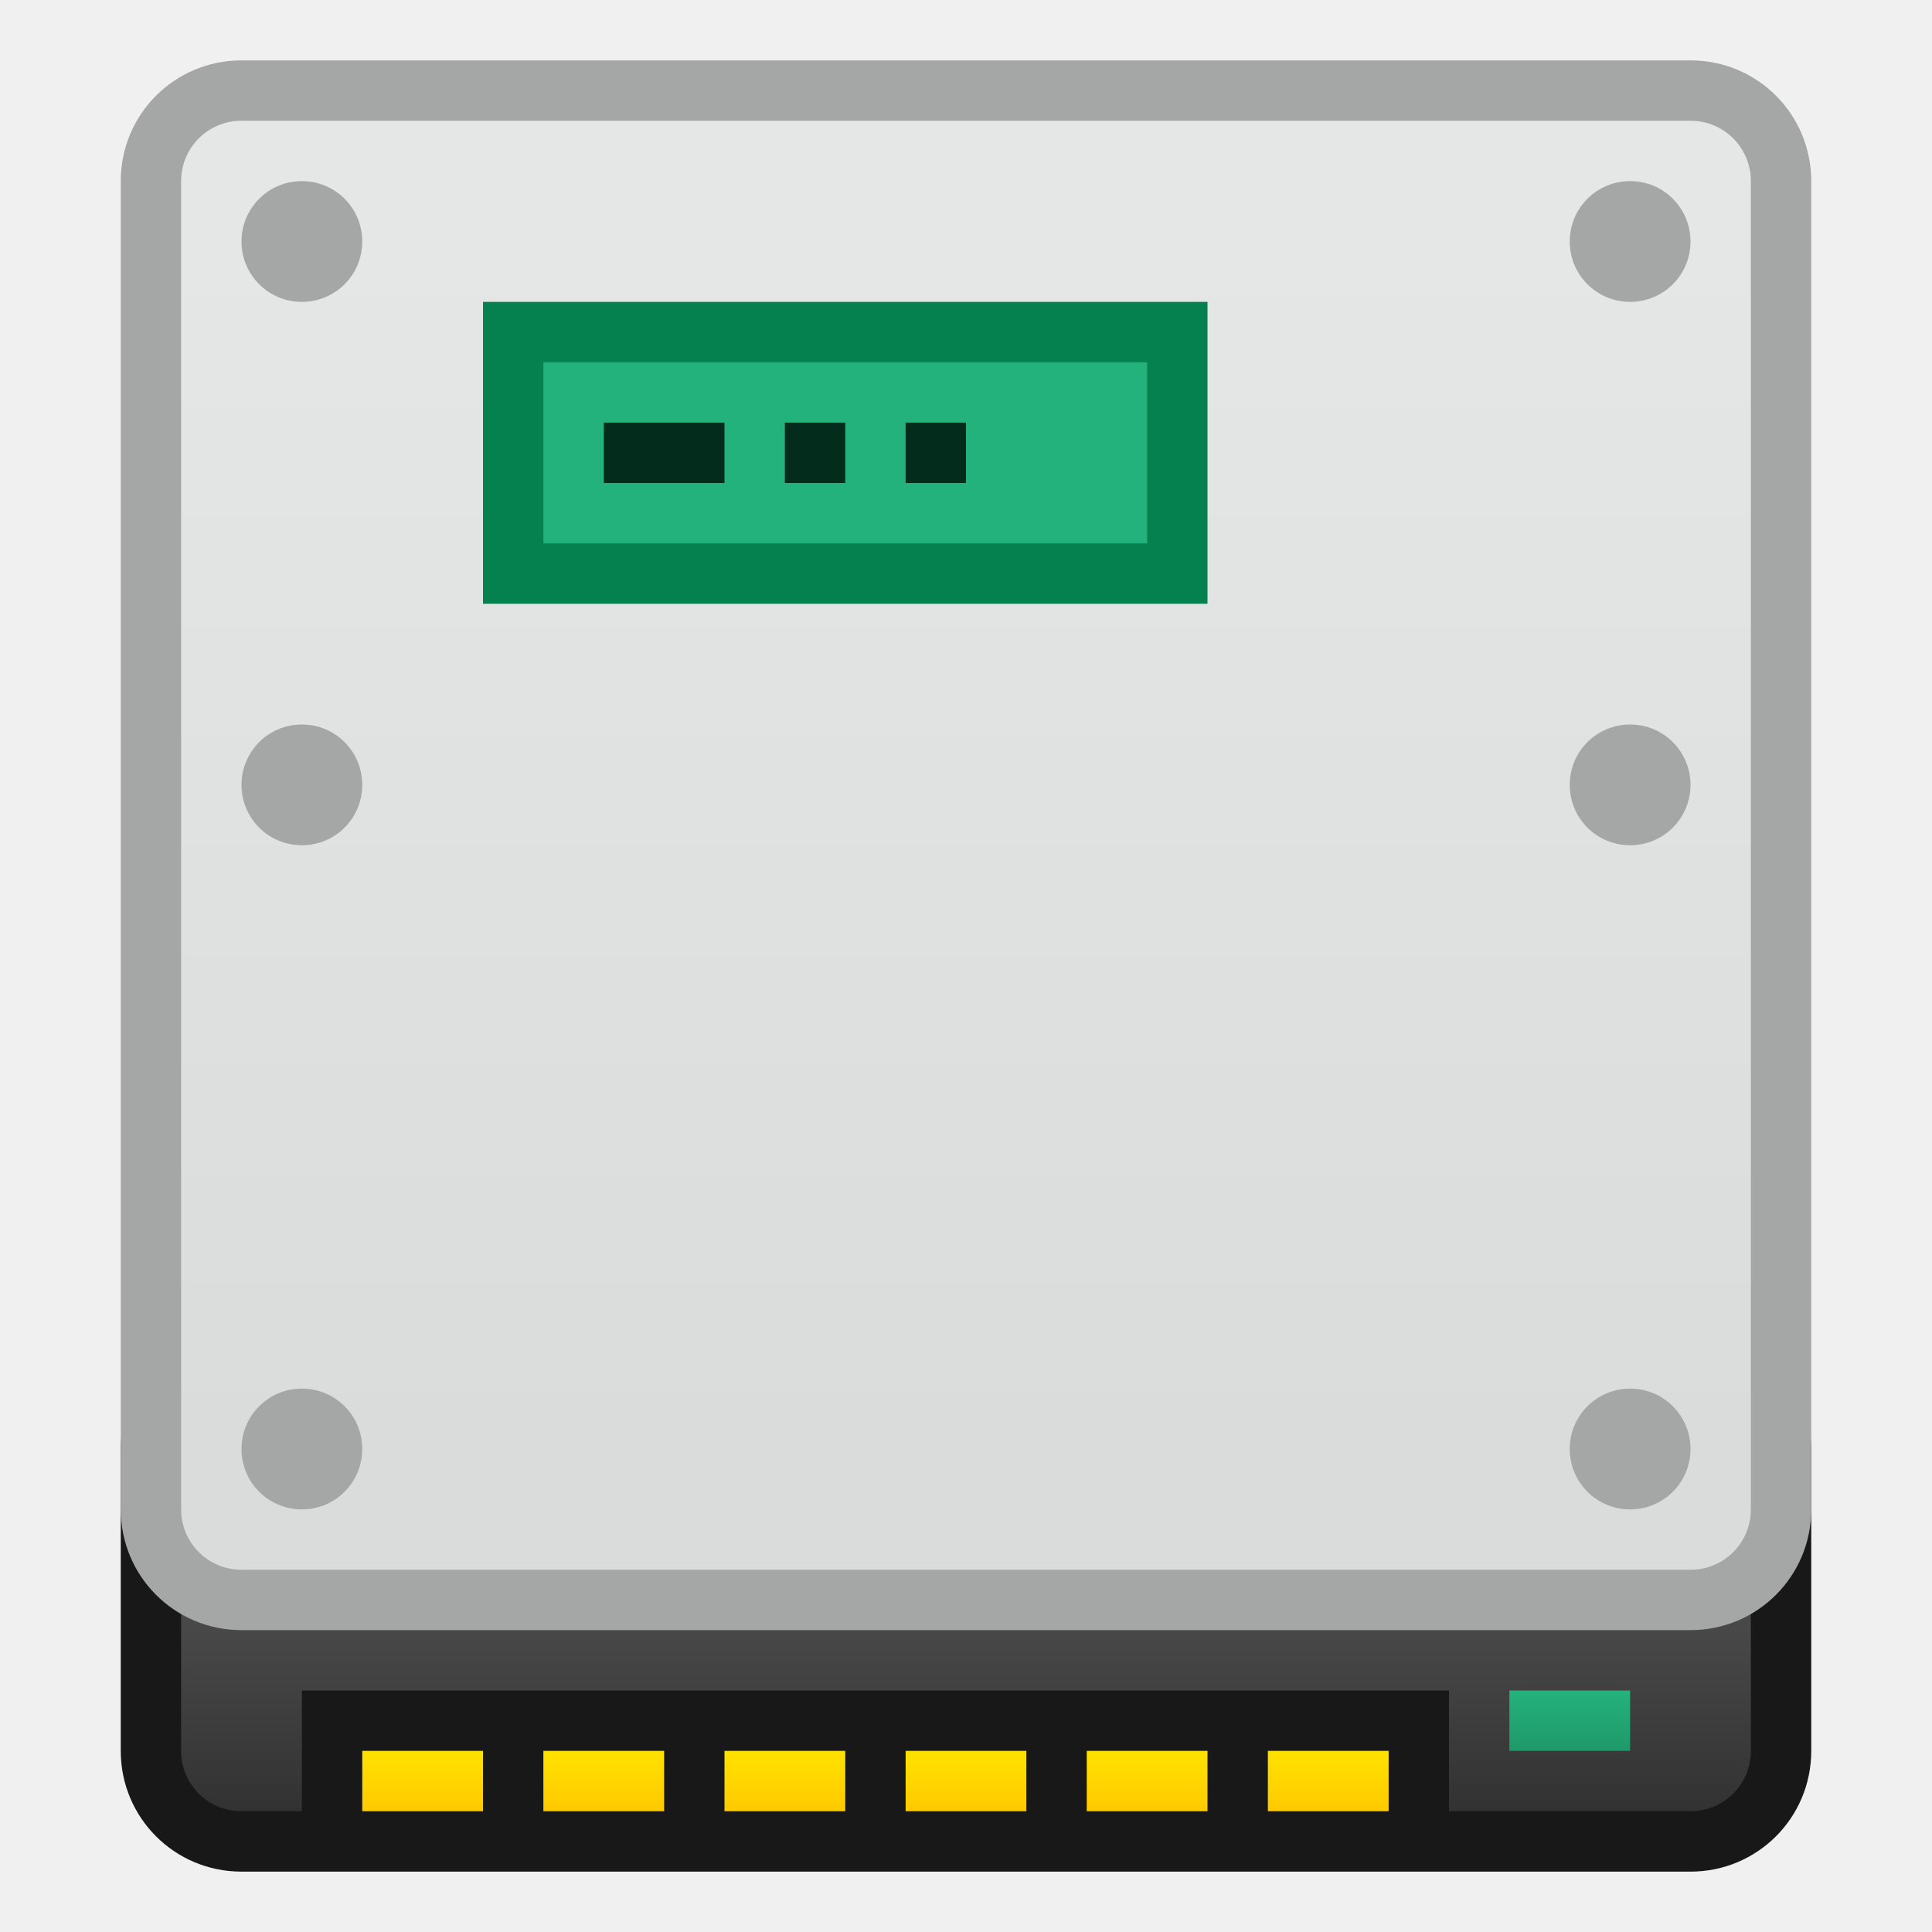
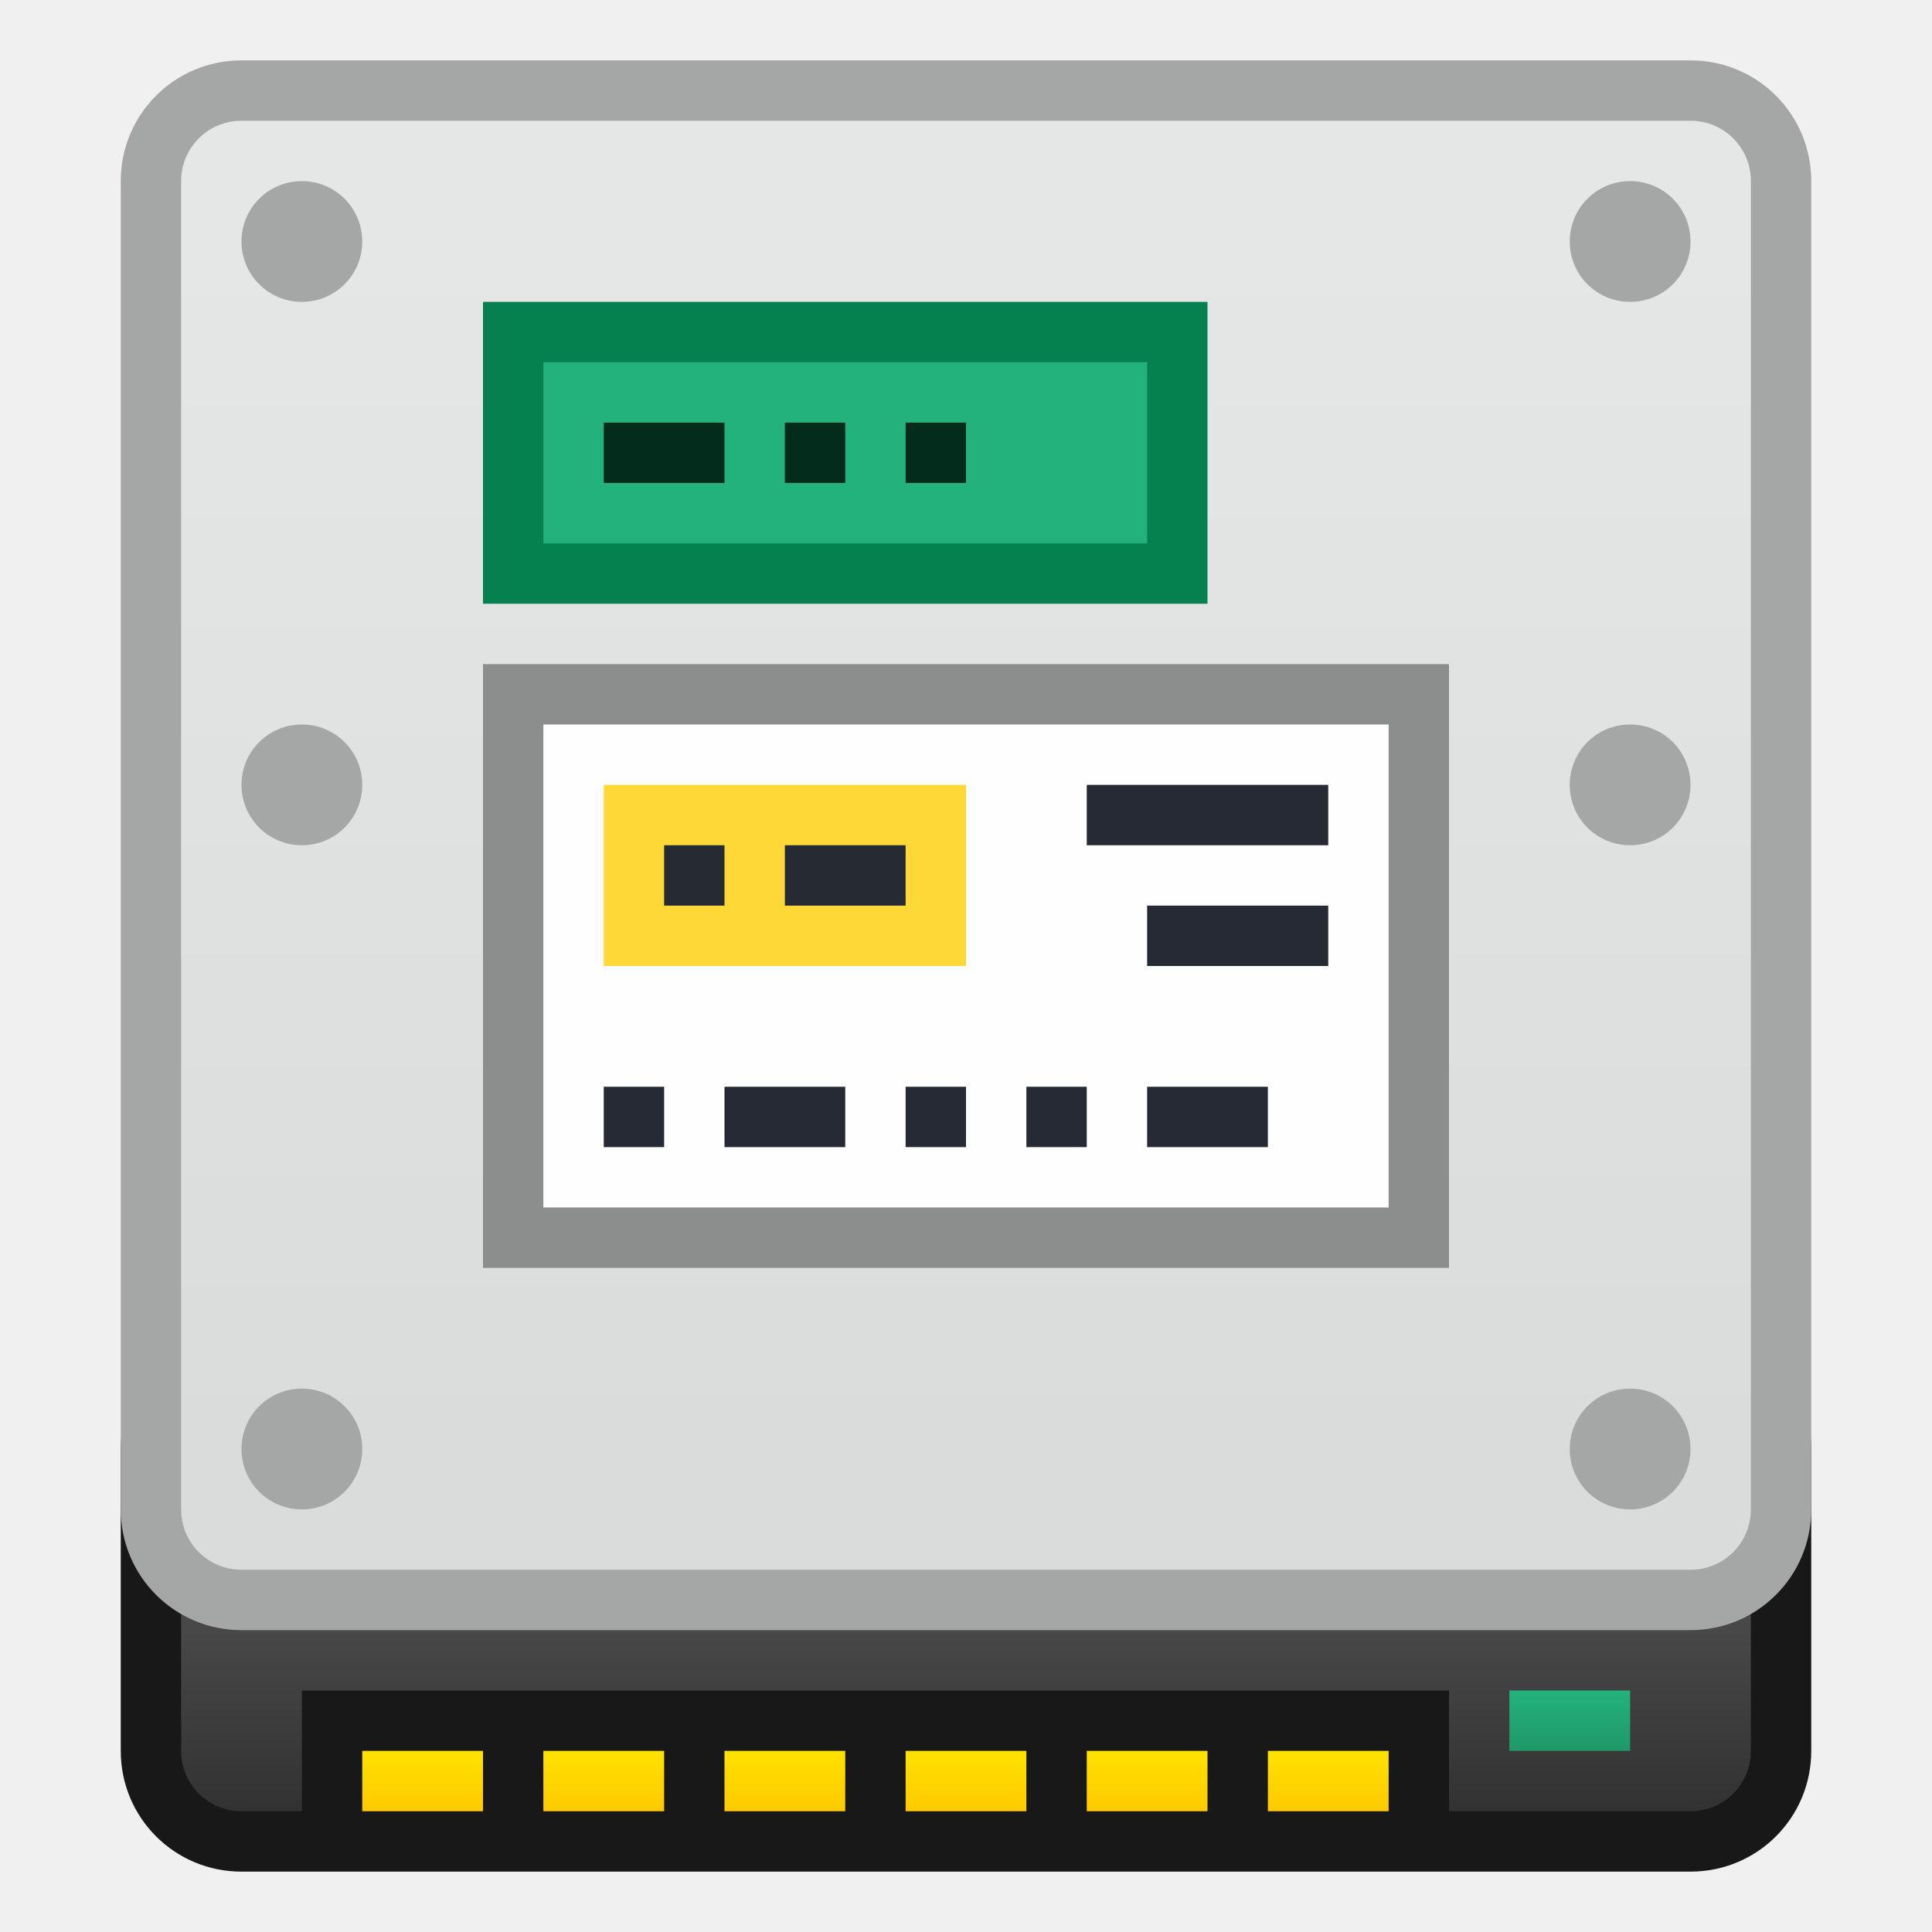
<svg xmlns="http://www.w3.org/2000/svg" xmlns:xlink="http://www.w3.org/1999/xlink" width="32" height="32" viewBox="0 0 32 32" version="1.1" id="svg8">
  <defs id="defs2">
    <linearGradient gradientTransform="translate(-43,-11)" xlink:href="#linearGradient828" id="linearGradient1004" x1="13" y1="318.65" x2="13" y2="317.65" gradientUnits="userSpaceOnUse" />
    <linearGradient id="linearGradient828">
      <stop id="stop824" offset="0" style="stop-color:#1f996a;stop-opacity:1" />
      <stop id="stop826" offset="1" style="stop-color:#24b27b;stop-opacity:1" />
    </linearGradient>
    <linearGradient gradientTransform="translate(-56,278.65)" xlink:href="#linearGradient4627" id="linearGradient928" x1="16" y1="30" x2="16" y2="29" gradientUnits="userSpaceOnUse" />
    <linearGradient id="linearGradient4627">
      <stop style="stop-color:#ffc900;stop-opacity:1" offset="0" id="stop4623" />
      <stop style="stop-color:#ffe200;stop-opacity:1" offset="1" id="stop4625" />
    </linearGradient>
    <linearGradient xlink:href="#linearGradient923" id="linearGradient925" x1="3" y1="319.65" x2="3" y2="316.65" gradientUnits="userSpaceOnUse" gradientTransform="translate(-43,-11)" />
    <linearGradient id="linearGradient923">
      <stop style="stop-color:#323232;stop-opacity:1" offset="0" id="stop919" />
      <stop style="stop-color:#484849;stop-opacity:1" offset="1" id="stop921" />
    </linearGradient>
    <linearGradient xlink:href="#linearGradient914" id="linearGradient916" x1="3" y1="313.65" x2="3" y2="293.65" gradientUnits="userSpaceOnUse" gradientTransform="translate(-43,-11)" />
    <linearGradient id="linearGradient914">
      <stop style="stop-color:#dadbdb;stop-opacity:1" offset="0" id="stop910" />
      <stop style="stop-color:#e5e6e6;stop-opacity:1" offset="1" id="stop912" />
    </linearGradient>
  </defs>
  <g id="layer1" transform="translate(0,-282.65)">
    <g id="g1554" transform="translate(56,4)">
      <path id="rect842" d="m -52,300.65 h 24 c 1.108,0 2,0.892 2,2 v 5 c 0,1.108 -0.892,2 -2,2 h -24 c -1.108,0 -2,-0.892 -2,-2 v -5 c 0,-1.108 0.892,-2 2,-2 z" style="fill:#181818;fill-opacity:1;stroke:none;stroke-width:2;stroke-linecap:round;stroke-linejoin:round;stroke-miterlimit:4;stroke-dasharray:none;stroke-dashoffset:0;stroke-opacity:1" />
      <path id="path1024" d="m -52,301.65 c -0.554,0 -1,0.446 -1,1 v 5 c 0,0.554 0.446,1 1,1 h 1 v -2 h 19 v 2 h 4 c 0.554,0 1,-0.446 1,-1 v -5 c 0,-0.554 -0.446,-1 -1,-1 z" style="fill:url(#linearGradient925);fill-opacity:1;stroke:none;stroke-width:2;stroke-linecap:round;stroke-linejoin:round;stroke-miterlimit:4;stroke-dasharray:none;stroke-dashoffset:0;stroke-opacity:1" />
      <path id="rect838" d="m -52,279.65 h 24 c 1.108,0 2,0.892 2,2 v 22 c 0,1.108 -0.892,2 -2,2 h -24 c -1.108,0 -2,-0.892 -2,-2 v -22 c 0,-1.108 0.892,-2 2,-2 z" style="fill:#a5a6a6;fill-opacity:1;stroke:none;stroke-width:2;stroke-linecap:round;stroke-linejoin:round;stroke-miterlimit:4;stroke-dasharray:none;stroke-dashoffset:0;stroke-opacity:1" />
      <path id="rect840" d="m -52,280.65 c -0.554,0 -1,0.446 -1,1 v 22 c 0,0.554 0.446,1 1,1 h 24 c 0.554,0 1,-0.446 1,-1 v -22 c 0,-0.554 -0.446,-1 -1,-1 z m 1,1 c 0.554,0 1,0.446 1,1 0,0.554 -0.446,1 -1,1 -0.554,0 -1,-0.446 -1,-1 0,-0.554 0.446,-1 1,-1 z m 22,0 c 0.554,0 1,0.446 1,1 0,0.554 -0.446,1 -1,1 -0.554,0 -1,-0.446 -1,-1 0,-0.554 0.446,-1 1,-1 z m -22,9 c 0.554,0 1,0.446 1,1 0,0.554 -0.446,1 -1,1 -0.554,0 -1,-0.446 -1,-1 0,-0.554 0.446,-1 1,-1 z m 22,0 c 0.554,0 1,0.446 1,1 0,0.554 -0.446,1 -1,1 -0.554,0 -1,-0.446 -1,-1 0,-0.554 0.446,-1 1,-1 z m -22,11 c 0.554,0 1,0.446 1,1 0,0.554 -0.446,1 -1,1 -0.554,0 -1,-0.446 -1,-1 0,-0.554 0.446,-1 1,-1 z m 22,0 c 0.554,0 1,0.446 1,1 0,0.554 -0.446,1 -1,1 -0.554,0 -1,-0.446 -1,-1 0,-0.554 0.446,-1 1,-1 z" style="fill:url(#linearGradient916);fill-opacity:1;stroke:none;stroke-width:2;stroke-linecap:round;stroke-linejoin:round;stroke-miterlimit:4;stroke-dasharray:none;stroke-dashoffset:0;stroke-opacity:1" />
      <path style="opacity:0.98;fill:#00804b;fill-opacity:1;stroke:none;stroke-width:2;stroke-linecap:round;stroke-linejoin:round;stroke-miterlimit:4;stroke-dasharray:none;stroke-dashoffset:0;stroke-opacity:1" d="m -48,283.65 h 12 v 5 h -12 z" id="rect1082" />
      <path style="opacity:0.98;fill:#24b27b;fill-opacity:1;stroke:none;stroke-width:2;stroke-linecap:round;stroke-linejoin:round;stroke-miterlimit:4;stroke-dasharray:none;stroke-dashoffset:0;stroke-opacity:1" d="m -47,284.65 h 10 v 3 h -10 z" id="rect1084" />
      <path style="opacity:1;fill:#042c1c;fill-opacity:1;stroke:none;stroke-width:2;stroke-linecap:round;stroke-linejoin:round;stroke-miterlimit:4;stroke-dasharray:none;stroke-dashoffset:0;stroke-opacity:1" d="m -46,285.65 h 2 v 1 h -2 z" id="rect1098" />
      <path style="opacity:1;fill:#042c1c;fill-opacity:1;stroke:none;stroke-width:2;stroke-linecap:round;stroke-linejoin:round;stroke-miterlimit:4;stroke-dasharray:none;stroke-dashoffset:0;stroke-opacity:1" d="m -43,285.65 h 1 v 1 h -1 z" id="rect1100" />
      <path style="opacity:1;fill:#042c1c;fill-opacity:1;stroke:none;stroke-width:2;stroke-linecap:round;stroke-linejoin:round;stroke-miterlimit:4;stroke-dasharray:none;stroke-dashoffset:0;stroke-opacity:1" d="m -41,285.65 h 1 v 1 h -1 z" id="rect1102" />
      <path id="rect848" d="m -50,307.65 v 1 h 2 v -1 z m 3,0 v 1 h 2 v -1 z m 3,0 v 1 h 2 v -1 z m 3,0 v 1 h 2 v -1 z m 3,0 v 1 h 2 v -1 z m 3,0 v 1 h 2 v -1 z" style="opacity:1;fill:url(#linearGradient928);fill-opacity:1;stroke:none;stroke-width:2;stroke-linecap:round;stroke-linejoin:round;stroke-miterlimit:4;stroke-dasharray:none;stroke-opacity:1" />
      <path id="rect875" d="m -31,306.65 h 2 v 1 h -2 z" style="opacity:1;fill:url(#linearGradient1004);fill-opacity:1;stroke:none;stroke-width:2;stroke-linecap:round;stroke-linejoin:round;stroke-miterlimit:4;stroke-dasharray:none;stroke-opacity:1" />
    </g>
+     <rect style="opacity:0.99;vector-effect:none;fill:#8b8c8c;fill-opacity:1;stroke:none;stroke-width:2;stroke-linecap:round;stroke-linejoin:round;stroke-miterlimit:4;stroke-dasharray:none;stroke-dashoffset:0;stroke-opacity:1" id="rect843" width="16" height="10" x="8" y="293.65" />
+     <rect style="opacity:0.99;vector-effect:none;fill:#ffffff;fill-opacity:1;stroke:none;stroke-width:2;stroke-linecap:round;stroke-linejoin:round;stroke-miterlimit:4;stroke-dasharray:none;stroke-dashoffset:0;stroke-opacity:1" id="rect845" width="14" height="8" x="9" y="294.65" />
+     <path style="opacity:0.99;vector-effect:none;fill:#fdd835;fill-opacity:1;stroke:none;stroke-width:2;stroke-linecap:round;stroke-linejoin:round;stroke-miterlimit:4;stroke-dasharray:none;stroke-dashoffset:0;stroke-opacity:1" d="m 10,295.65 h 6 v 3 h -6 z" id="rect857" />
+     <path style="opacity:0.99;vector-effect:none;fill:#242833;fill-opacity:1;stroke:none;stroke-width:2;stroke-linecap:round;stroke-linejoin:round;stroke-miterlimit:4;stroke-dasharray:none;stroke-dashoffset:0;stroke-opacity:1" d="M 18 13 L 18 14 L 22 14 L 22 13 L 18 13 z M 11 14 L 11 15 L 12 15 L 12 14 L 11 14 z M 13 14 L 13 15 L 15 15 L 15 14 L 13 14 z M 19 15 L 19 16 L 22 16 L 22 15 L 19 15 z M 10 18 L 10 19 L 11 19 L 11 18 L 10 18 z M 12 18 L 12 19 L 14 19 L 14 18 L 12 18 z M 15 18 L 15 19 L 16 19 L 16 18 L 15 18 z M 17 18 L 17 19 L 18 19 L 18 18 L 17 18 z M 19 18 L 19 19 L 21 19 L 21 18 L 19 18 z " transform="translate(0,282.65)" id="rect847" />
  </g>
</svg>
